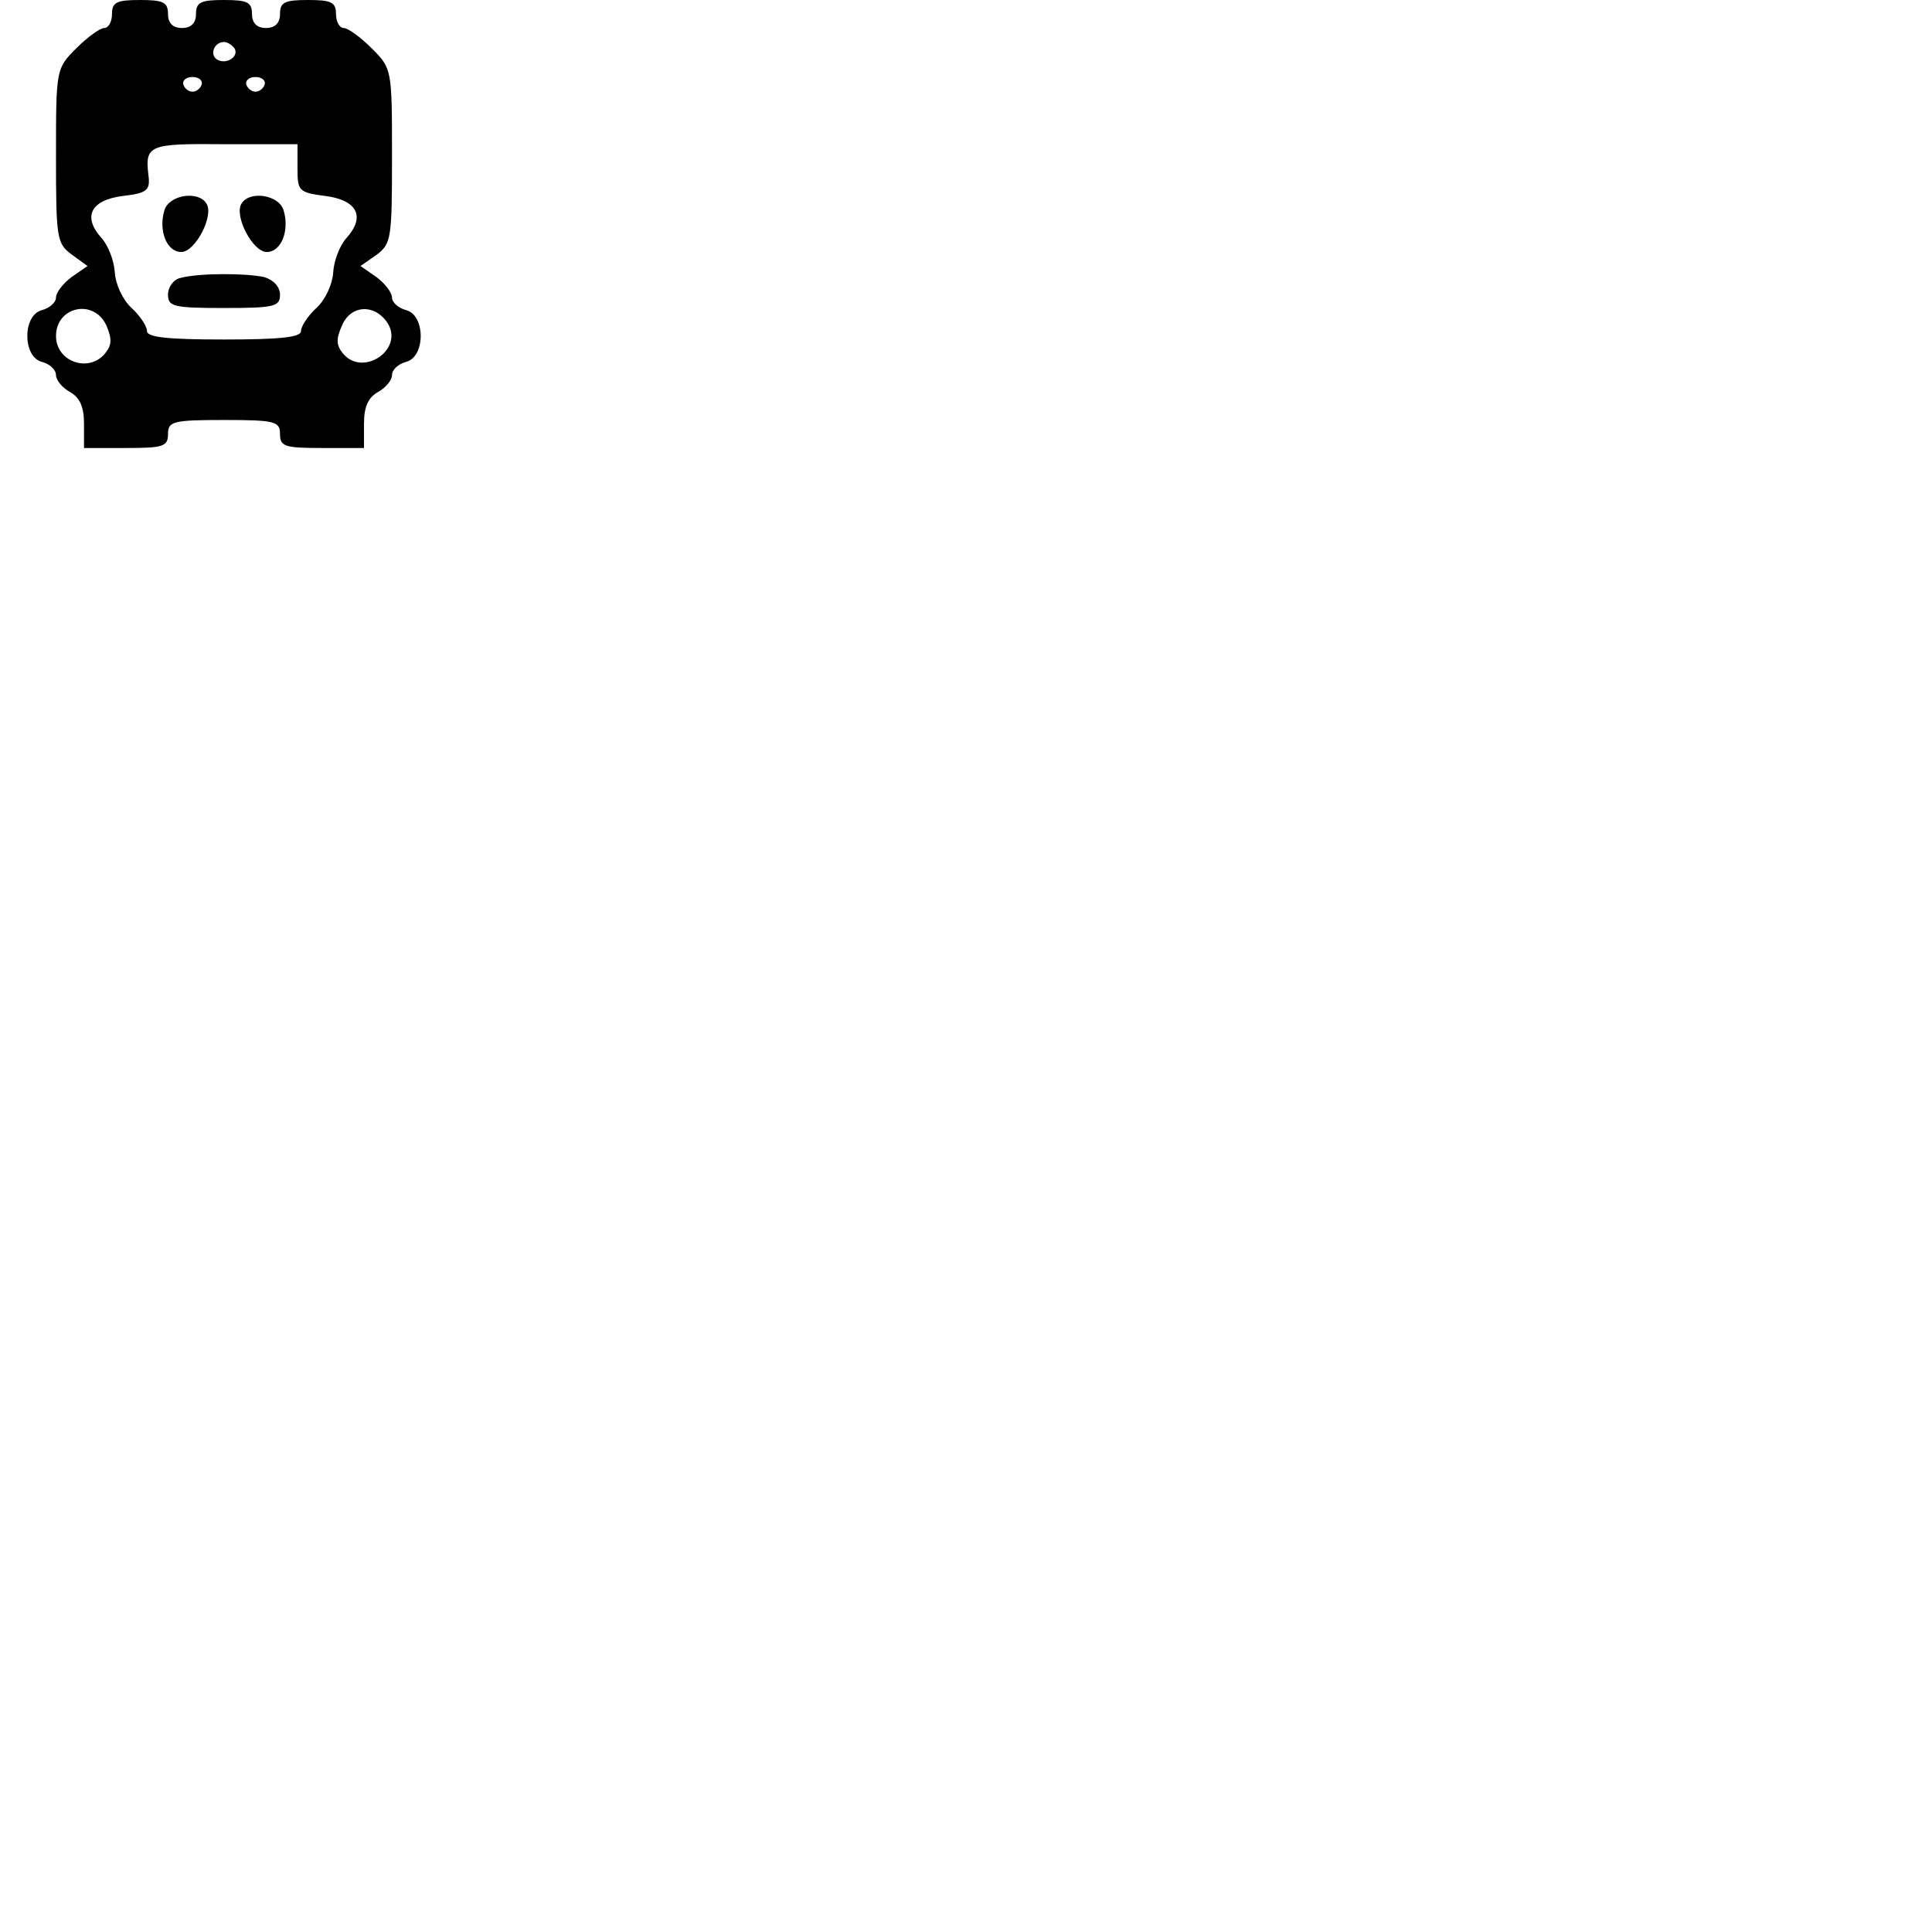
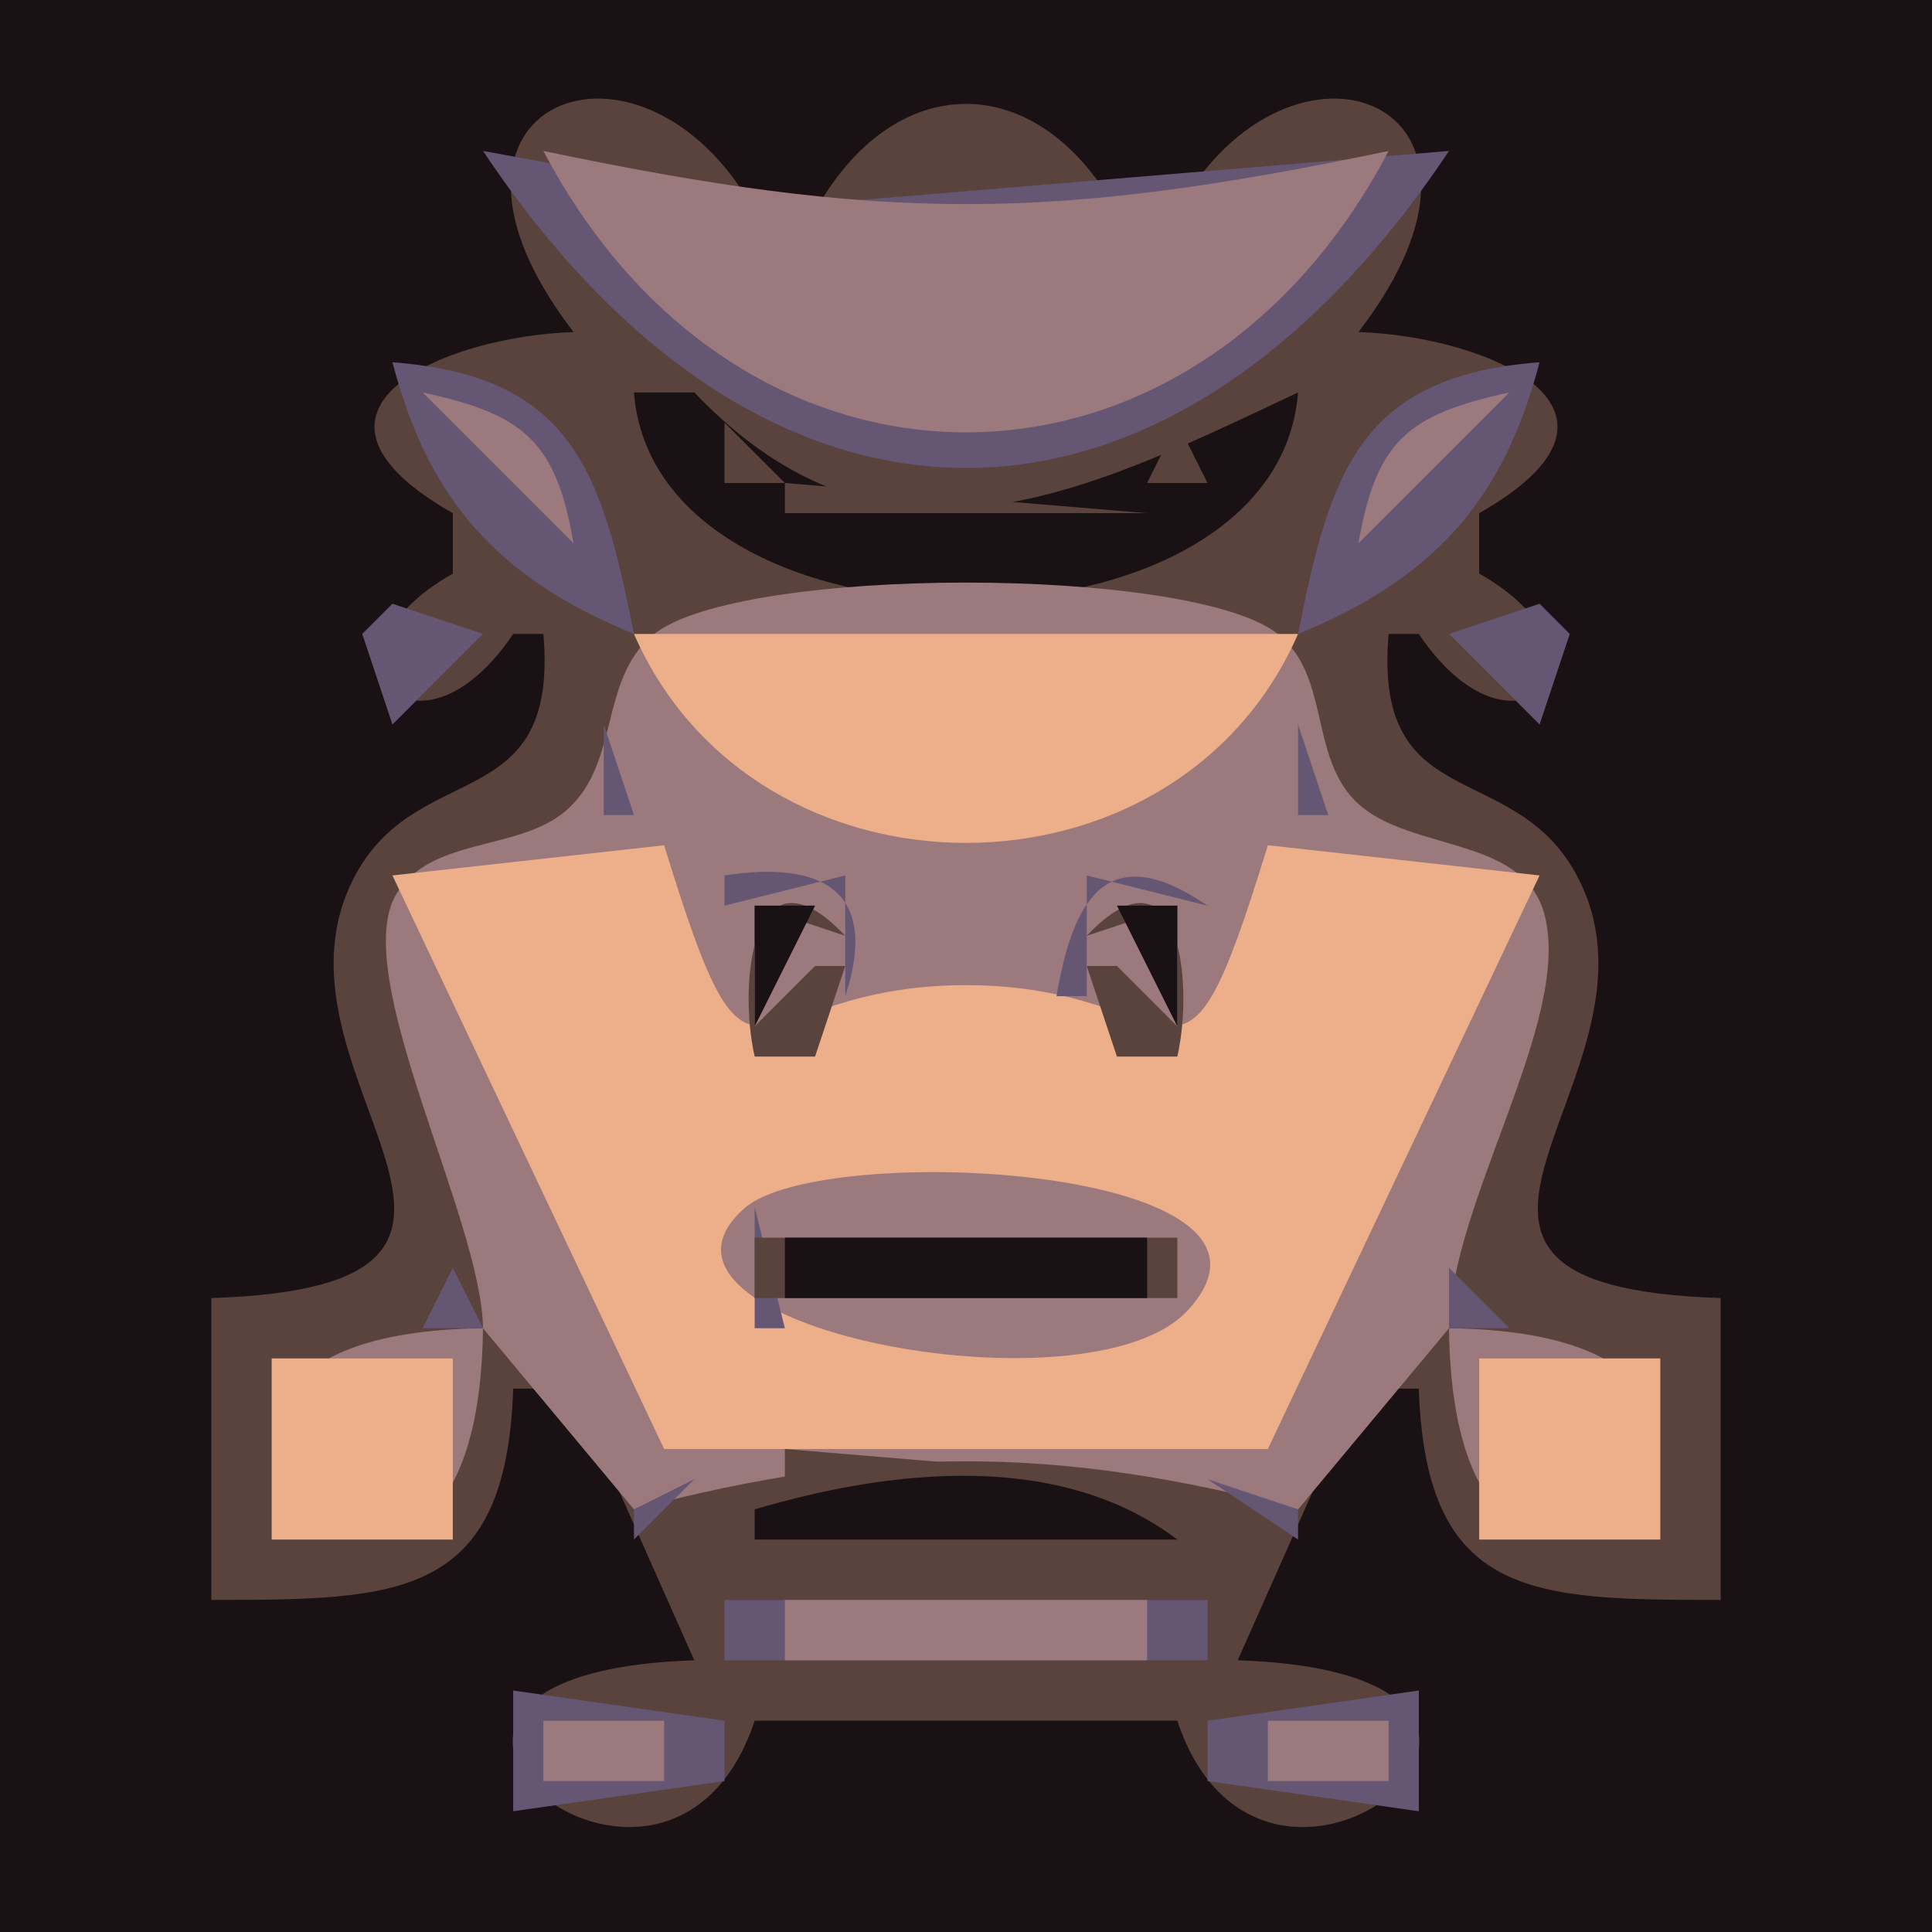
- <svg xmlns="http://www.w3.org/2000/svg" version="1.0" width="276pt" height="276pt" viewBox="0 0 276 276" preserveAspectRatio="xMidYMid meet">
-   <g transform="translate(0,64) scale(0.1,-0.1)" fill="#000000" stroke="none">
-     <path d="M160 620 c0 -11 -5 -20 -11 -20 -6 0 -24 -13 -40 -29 -29 -29 -29 -30 -29 -154 0 -118 1 -125 23 -141 l22 -16 -23 -16 c-12 -9 -22 -22 -22 -29 0 -7 -9 -15 -20 -18 -28 -7 -28 -67 0 -74 11 -3 20 -11 20 -19 0 -7 9 -18 20 -24 14 -8 20 -21 20 -45 l0 -35 60 0 c53 0 60 2 60 20 0 18 7 20 80 20 73 0 80 -2 80 -20 0 -18 7 -20 60 -20 l60 0 0 35 c0 24 6 37 20 45 11 6 20 17 20 24 0 8 9 16 20 19 28 7 28 67 0 74 -11 3 -20 11 -20 18 0 7 -10 20 -22 29 l-23 16 23 16 c21 16 22 23 22 141 0 124 0 125 -29 154 -16 16 -34 29 -40 29 -6 0 -11 9 -11 20 0 17 -7 20 -40 20 -33 0 -40 -3 -40 -20 0 -13 -7 -20 -20 -20 -13 0 -20 7 -20 20 0 17 -7 20 -40 20 -33 0 -40 -3 -40 -20 0 -13 -7 -20 -20 -20 -13 0 -20 7 -20 20 0 17 -7 20 -40 20 -33 0 -40 -3 -40 -20z m175 -49 c7 -12 -12 -24 -25 -16 -11 7 -4 25 10 25 5 0 11 -4 15 -9z m-47 -52 c-2 -6 -8 -10 -13 -10 -5 0 -11 4 -13 10 -2 6 4 11 13 11 9 0 15 -5 13 -11z m90 0 c-2 -6 -8 -10 -13 -10 -5 0 -11 4 -13 10 -2 6 4 11 13 11 9 0 15 -5 13 -11z m47 -120 c0 -32 2 -34 40 -39 46 -6 57 -30 30 -60 -10 -11 -18 -33 -19 -49 -1 -17 -11 -39 -24 -51 -12 -11 -22 -26 -22 -33 0 -9 -31 -12 -110 -12 -79 0 -110 3 -110 12 0 7 -10 22 -22 33 -13 12 -23 34 -24 51 -1 16 -9 38 -19 49 -27 30 -16 54 30 60 35 4 40 8 37 30 -5 43 1 45 109 44 l104 0 0 -35z m-273 -224 c8 -19 8 -28 -2 -40 -23 -28 -70 -12 -70 25 0 42 54 54 72 15z m402 3 c23 -38 -36 -77 -64 -43 -10 12 -10 21 -1 41 13 29 47 30 65 2z" />
-     <path d="M235 340 c-9 -29 3 -60 24 -60 20 0 47 52 36 69 -11 19 -53 13 -60 -9z" />
-     <path d="M345 349 c-11 -17 16 -69 36 -69 21 0 33 31 24 60 -7 22 -49 28 -60 9z" />
-     <path d="M258 243 c-10 -2 -18 -13 -18 -24 0 -17 8 -19 80 -19 72 0 80 2 80 19 0 11 -9 21 -22 25 -26 6 -94 6 -120 -1z" />
-   </g>
+ <svg xmlns="http://www.w3.org/2000/svg" width="64" height="64">
+   <path style="fill:#191113; stroke:none;" d="M0 0L0 64L64 64L64 0L0 0z" />
+   <path style="fill:#5a433d; stroke:none;" d="M19 11C14.675 11.141 9.019 13.596 15 17L15 19C10.067 21.803 13.81 25.742 17 21L18 21C18.538 27.218 13.615 24.975 11.608 29.317C8.618 35.785 19.252 42.601 7 43L7 53C13.179 52.995 16.77 52.993 17 46L19 46L23 55C9.752 55.431 22.084 65.785 25 57L39 57C41.916 65.785 54.248 55.431 41 55L45 46L47 46C47.23 52.993 50.821 52.995 57 53L57 43C44.748 42.601 55.382 35.785 52.392 29.317C50.385 24.975 45.462 27.218 46 21L47 21C50.19 25.742 53.933 21.803 49 19L49 17C54.981 13.596 49.325 11.141 45 11C50.901 3.325 42.733 0.231 39 7L37 7C34.383 2.255 29.617 2.255 27 7L25 7C21.267 0.231 13.099 3.325 19 11z" />
+   <path style="fill:#655673; stroke:none;" d="M16 5C25.34 19.003 38.66 19.003 48 5L26 6.832L16 5z" />
+   <path style="fill:#9b797c; stroke:none;" d="M18 5C24.527 17.43 39.473 17.43 46 5C34.782 7.348 29.218 7.348 18 5z" />
+   <path style="fill:#655673; stroke:none;" d="M13 12C14.213 16.649 16.574 19.184 21 21C19.933 15.602 18.945 12.454 13 12M43 21C47.426 19.184 49.787 16.649 51 12C45.055 12.454 44.067 15.602 43 21z" />
+   <path style="fill:#9b797c; stroke:none;" d="M14 13L19 18C18.413 14.597 17.351 13.728 14 13z" />
+   <path style="fill:#191113; stroke:none;" d="M21 13C21.714 22.168 42.286 22.168 43 13C35.951 16.321 29.382 19.686 23 13L21 13z" />
+   <path style="fill:#5a433d; stroke:none;" d="M23 13L24 14L23 13M40 13L41 14L40 13z" />
+   <path style="fill:#9b797c; stroke:none;" d="M45 18L50 13C46.649 13.728 45.587 14.597 45 18z" />
+   <path style="fill:#5a433d; stroke:none;" d="M24 14L24 16L26 16L24 14M39 14L38 16L40 16L39 14M26 16L26 17L38 17L26 16z" />
+   <path style="fill:#655673; stroke:none;" d="M13 20L12 21L13 24L16 21L13 20z" />
+   <path style="fill:#9b797c; stroke:none;" d="M16 44C0.678 44.182 15.818 59.322 16 44L21 50C29.023 47.877 34.977 47.877 43 50L48 44C48.182 59.322 63.322 44.182 48 44C48.049 39.829 52.072 33.83 51.169 30.318C50.461 27.564 46.419 28.283 44.769 26.398C43.417 24.854 44.006 22.378 42.362 21.028C39.555 18.722 24.445 18.722 21.638 21.028C19.779 22.555 20.598 25.456 18.594 26.977C17.015 28.175 14.256 27.77 13.137 29.603C11.52 32.249 15.957 40.364 16 44z" />
+   <path style="fill:#655673; stroke:none;" d="M48 21L51 24L52 21L51 20L48 21z" />
+   <path style="fill:#ecaf8a; stroke:none;" d="M21 21C25.039 30.23 38.961 30.23 43 21L21 21z" />
+   <path style="fill:#655673; stroke:none;" d="M20 24L20 27L21 27L20 24M43 24L43 27L44 27L43 24M18.667 27.333L19.333 27.667L18.667 27.333M44.667 27.333L45.333 27.667L44.667 27.333M12 28L13 29L12 28z" />
+   <path style="fill:#ecaf8a; stroke:none;" d="M13 29L22 48L42 48L51 29L42 28C38.985 37.799 39.501 32.634 32 32.634C24.499 32.634 25.015 37.799 22 28L13 29z" />
+   <path style="fill:#655673; stroke:none;" d="M24 29L24 30L28 29L28 33C29.138 29.532 27.271 28.497 24 29M35 33L36 33L36 29L40 30C36.801 27.817 35.569 29.587 35 33M51 28L52 29L51 28z" />
+   <path style="fill:#5a433d; stroke:none;" d="M25 35L27 35L28 32L27 32L25 34L25 30L28 31C24.943 27.77 24.437 32.539 25 35M36 31L39 30L39 34L37 32L36 32L37 35L39 35C39.562 32.539 39.057 27.77 36 31z" />
+   <path style="fill:#191113; stroke:none;" d="M25 30L25 34L27 30L25 30M37 30L39 34L39 30L37 30z" />
+   <path style="fill:#655673; stroke:none;" d="M12.333 32.667L12.667 33.333L12.333 32.667M51.333 32.667L51.667 33.333L51.333 32.667z" />
+   <path style="fill:#9b797c; stroke:none;" d="M28 33L27 36L28 33M35 33L37 36L35 33z" />
+   <path style="fill:#655673; stroke:none;" d="M13 34L14 35L13 34M24 34L25 35L24 34M27 34L28 35L27 34M36 34L37 35L36 34M39 34L40 35L39 34M50 34L51 35L50 34M14 35L15 36L14 35M25.667 35.333L26.333 35.667L25.667 35.333M37.667 35.333L38.333 35.667L37.667 35.333M49 35L50 36L49 35M15.333 36.667L15.667 37.333L15.333 36.667M48.333 36.667L48.667 37.333L48.333 36.667z" />
+   <path style="fill:#9b797c; stroke:none;" d="M24.662 40.023C20.233 43.94 36.056 46.962 39.338 43.416C43.772 38.625 27.227 37.755 24.662 40.023z" />
+   <path style="fill:#655673; stroke:none;" d="M25 40L25 44L26 44L25 40z" />
+   <path style="fill:#5a433d; stroke:none;" d="M25 41L25 43L39 43L39 41L25 41z" />
+   <path style="fill:#655673; stroke:none;" d="M38 40L39 41L38 40z" />
+   <path style="fill:#191113; stroke:none;" d="M26 41L26 43L38 43L38 41L26 41z" />
+   <path style="fill:#655673; stroke:none;" d="M39.333 41.667L39.667 42.333L39.333 41.667M15 42L14 44L16 44L15 42M48 42L48 44L50 44L48 42M38 43L39 44L38 43M8 44L9 45L8 44M16 44L17 45L16 44M18 44L19 45L18 44M45 44L46 45L45 44M47 44L48 45L47 44M55 44L56 45L55 44z" />
+   <path style="fill:#ecaf8a; stroke:none;" d="M9 45L9 51L15 51L15 45L9 45z" />
+   <path style="fill:#655673; stroke:none;" d="M19 45L20 46L19 45M44 45L45 46L44 45z" />
+   <path style="fill:#ecaf8a; stroke:none;" d="M49 45L49 51L55 51L55 45L49 45z" />
+   <path style="fill:#655673; stroke:none;" d="M20.333 48.667L20.667 49.333L20.333 48.667M25 48L26 49L25 48z" />
+   <path style="fill:#5a433d; stroke:none;" d="M26 48L26 49L38 49L26 48z" />
+   <path style="fill:#655673; stroke:none;" d="M38 48L39 49L38 48M43.333 48.667L43.667 49.333L43.333 48.667M23 49L21 50L21 51L23 49z" />
+   <path style="fill:#191113; stroke:none;" d="M25 50L25 51L39 51C35.1 48.045 29.526 48.662 25 50z" />
+   <path style="fill:#655673; stroke:none;" d="M40 49L43 51L43 50L40 49M8 51L9 52L8 51M15 51L16 52L15 51M48 51L49 52L48 51M55 51L56 52L55 51M24 53L24 55L40 55L40 53L24 53z" />
+   <path style="fill:#9b797c; stroke:none;" d="M26 53L26 55L38 55L38 53L26 53z" />
+   <path style="fill:#655673; stroke:none;" d="M17 56L17 60L24 59L24 57L17 56M40 57L40 59L47 60L47 56L40 57z" />
+   <path style="fill:#9b797c; stroke:none;" d="M18 57L18 59L22 59L22 57L18 57M42 57L42 59L46 59L46 57L42 57z" />
</svg>
